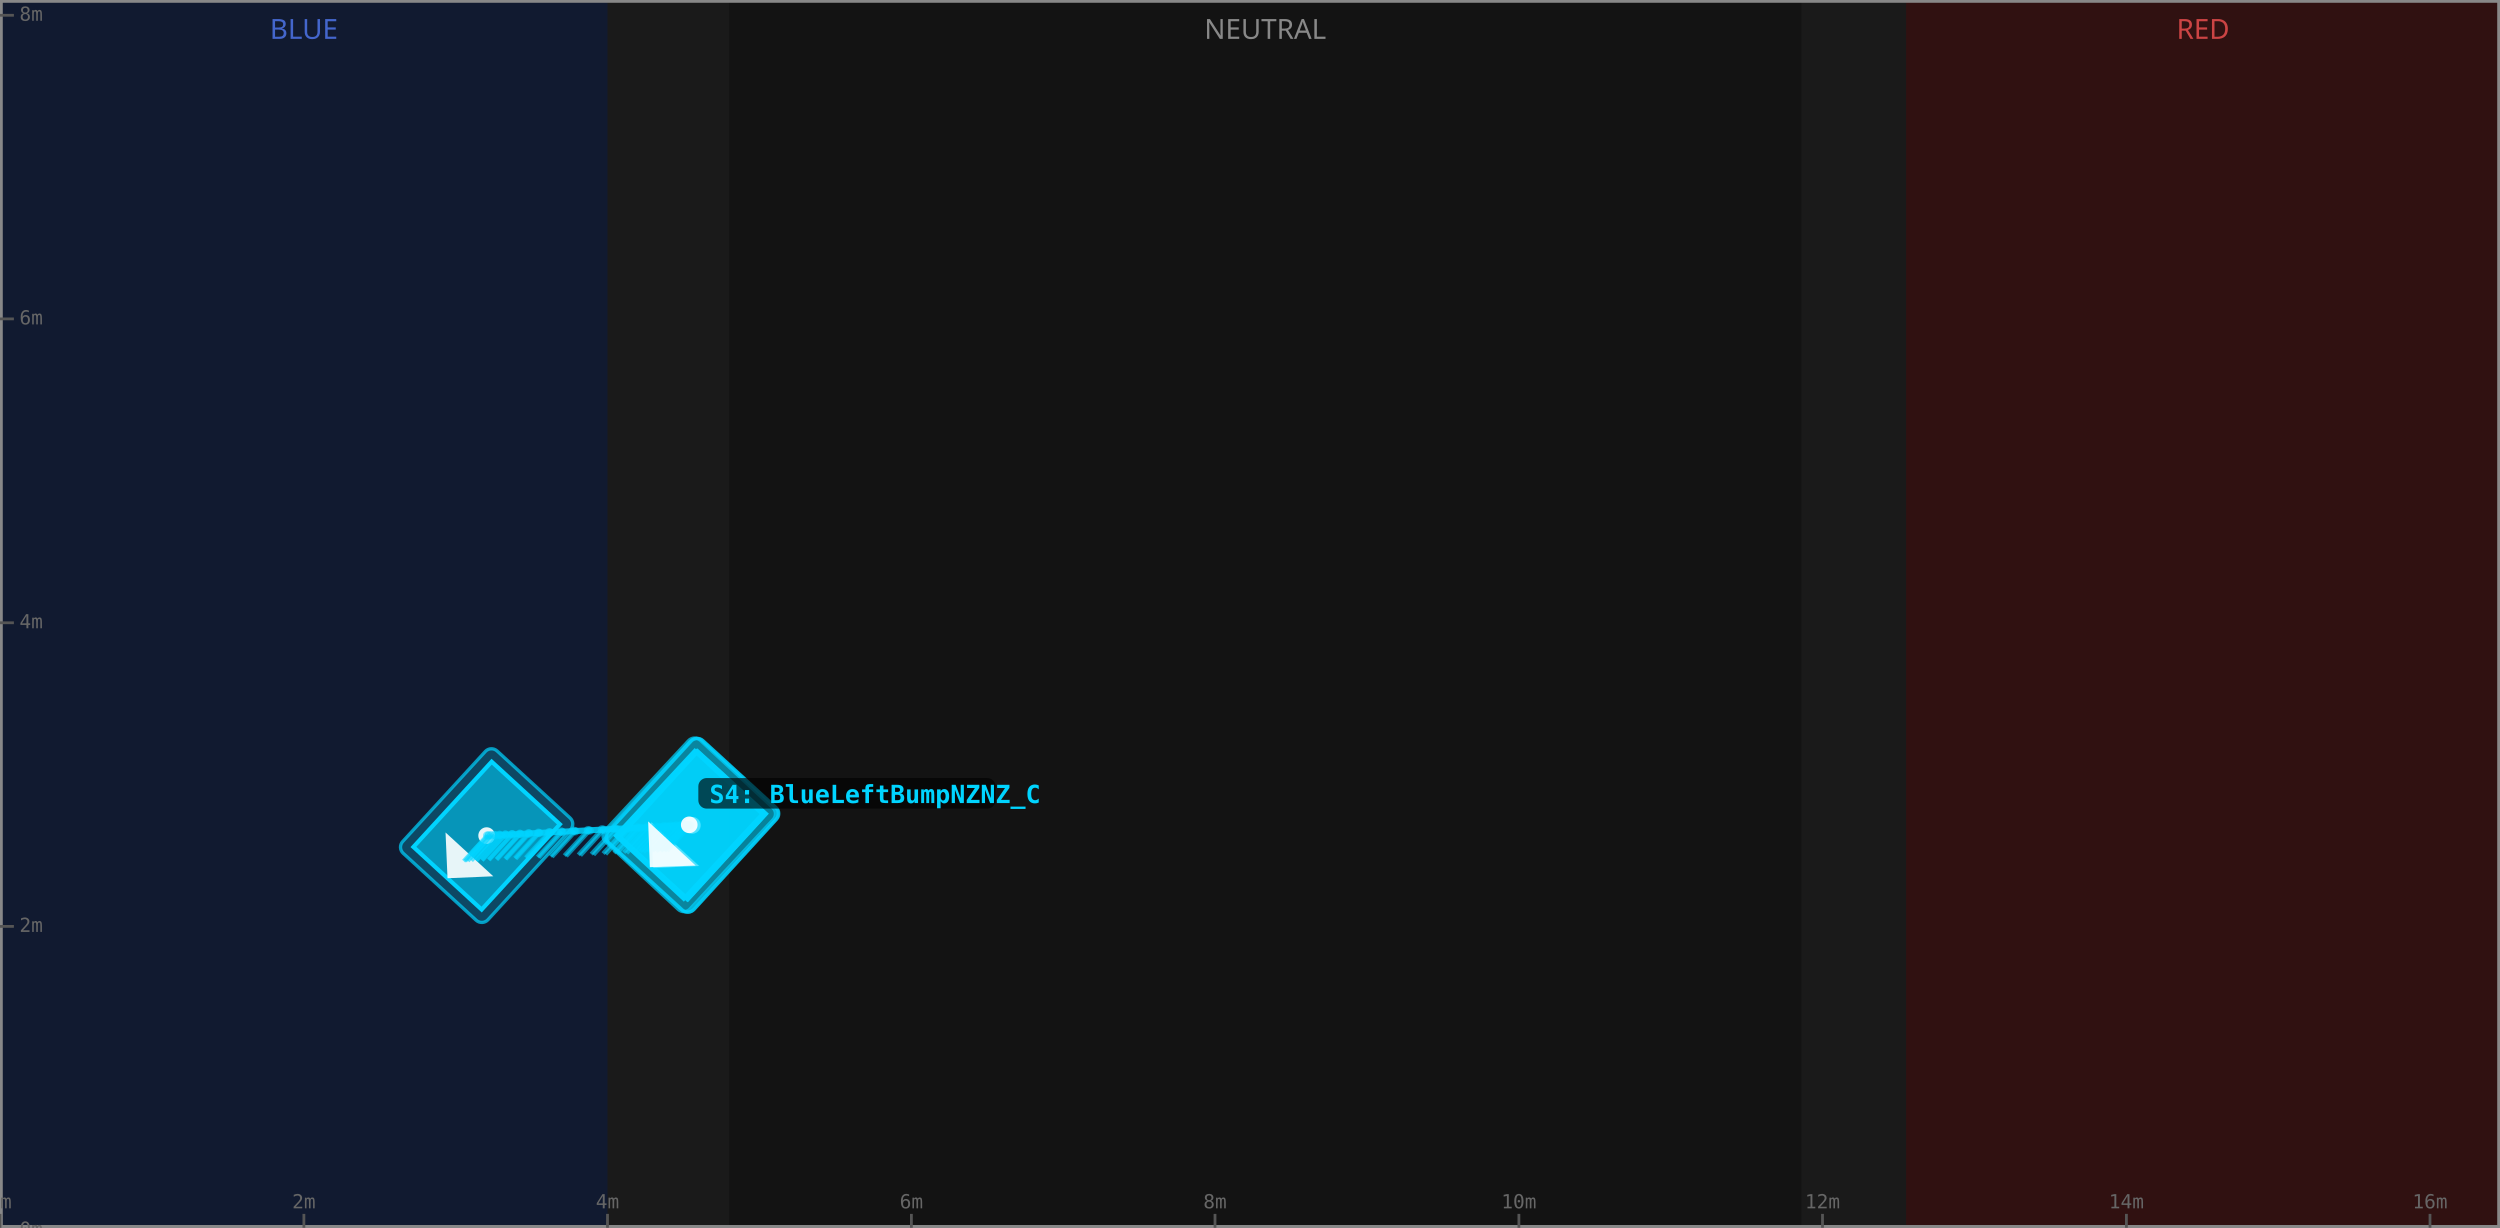
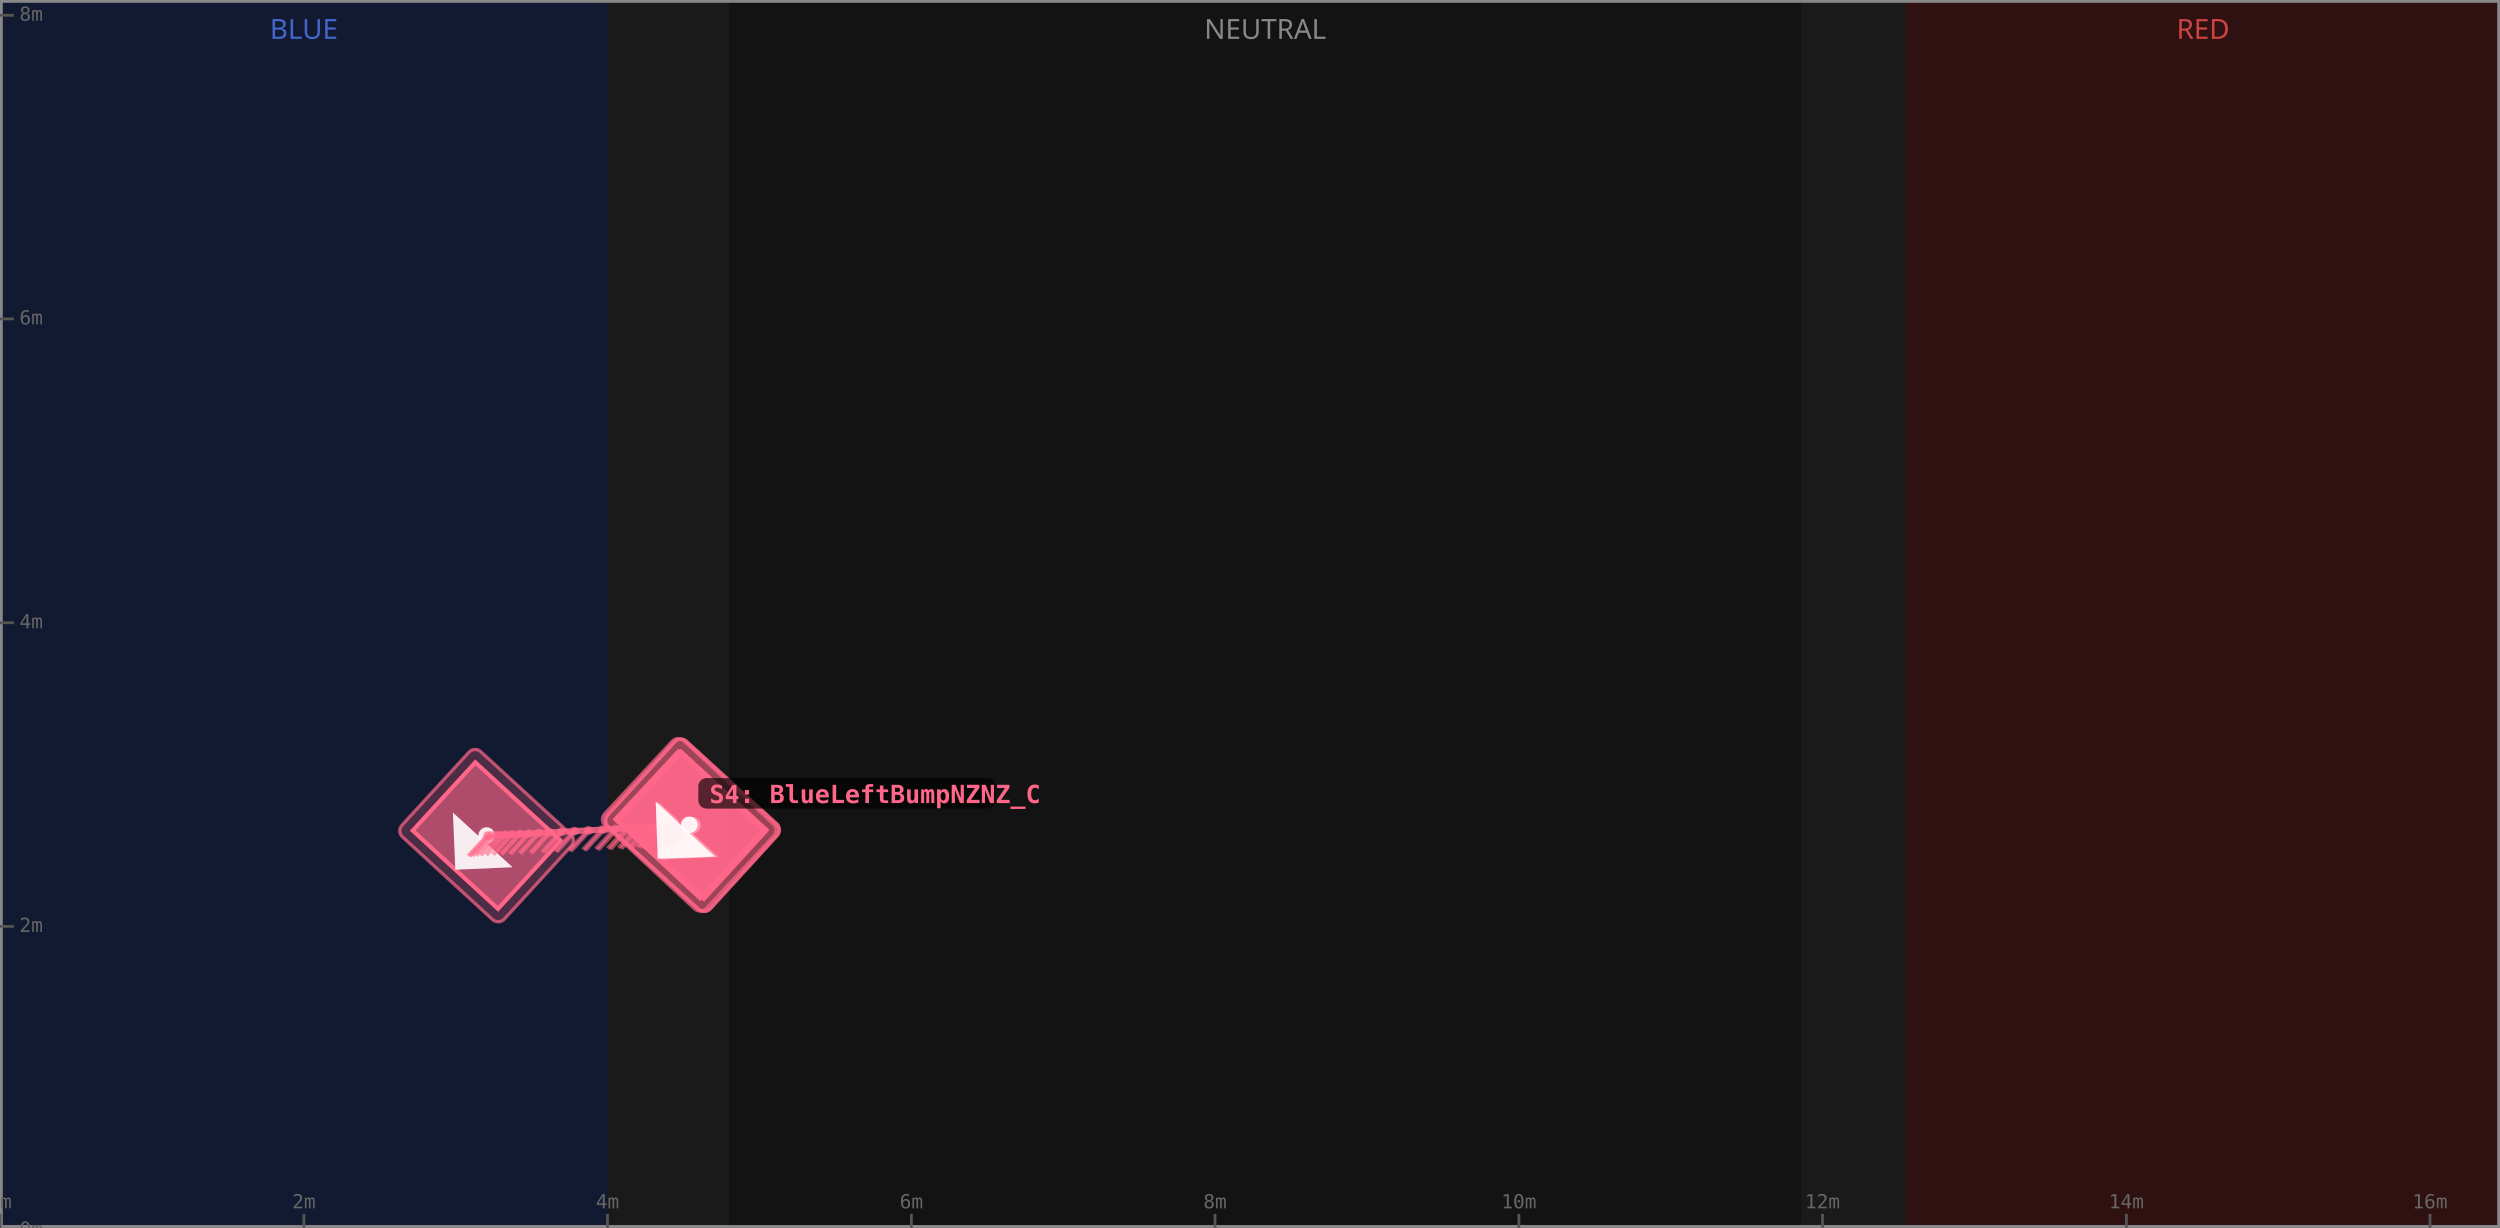
<svg xmlns="http://www.w3.org/2000/svg" width="900" height="442" viewBox="0 0 900 442">
  <rect x="0" y="0" width="900" height="442" fill="#1a1a1a" />
  <rect x="0" y="0" width="218.7" height="442" fill="#0d1a3a" fill-opacity="0.7" />
  <text x="109.4" y="14" text-anchor="middle" font-size="10" fill="#4466cc" font-family="sans-serif">BLUE</text>
  <rect x="262.5" y="0" width="386.0" height="442" fill="#111111" fill-opacity="0.7" />
  <text x="455.5" y="14" text-anchor="middle" font-size="10" fill="#888" font-family="sans-serif">NEUTRAL</text>
  <rect x="686.2" y="0" width="213.8" height="442" fill="#3a0d0d" fill-opacity="0.7" />
  <text x="793.1" y="14" text-anchor="middle" font-size="10" fill="#cc4444" font-family="sans-serif">RED</text>
  <rect x="0" y="0" width="900" height="442" fill="none" stroke="#888" stroke-width="2" />
  <line x1="0.0" y1="442" x2="0.0" y2="437" stroke="#555" stroke-width="1" />
  <text x="0.0" y="435" text-anchor="middle" font-size="7" fill="#666" font-family="monospace">0m</text>
  <line x1="109.4" y1="442" x2="109.4" y2="437" stroke="#555" stroke-width="1" />
  <text x="109.4" y="435" text-anchor="middle" font-size="7" fill="#666" font-family="monospace">2m</text>
  <line x1="218.7" y1="442" x2="218.7" y2="437" stroke="#555" stroke-width="1" />
  <text x="218.7" y="435" text-anchor="middle" font-size="7" fill="#666" font-family="monospace">4m</text>
  <line x1="328.1" y1="442" x2="328.1" y2="437" stroke="#555" stroke-width="1" />
  <text x="328.1" y="435" text-anchor="middle" font-size="7" fill="#666" font-family="monospace">6m</text>
  <line x1="437.4" y1="442" x2="437.4" y2="437" stroke="#555" stroke-width="1" />
  <text x="437.4" y="435" text-anchor="middle" font-size="7" fill="#666" font-family="monospace">8m</text>
  <line x1="546.8" y1="442" x2="546.8" y2="437" stroke="#555" stroke-width="1" />
  <text x="546.8" y="435" text-anchor="middle" font-size="7" fill="#666" font-family="monospace">10m</text>
  <line x1="656.1" y1="442" x2="656.1" y2="437" stroke="#555" stroke-width="1" />
  <text x="656.1" y="435" text-anchor="middle" font-size="7" fill="#666" font-family="monospace">12m</text>
  <line x1="765.5" y1="442" x2="765.5" y2="437" stroke="#555" stroke-width="1" />
  <text x="765.5" y="435" text-anchor="middle" font-size="7" fill="#666" font-family="monospace">14m</text>
  <line x1="874.8" y1="442" x2="874.8" y2="437" stroke="#555" stroke-width="1" />
  <text x="874.8" y="435" text-anchor="middle" font-size="7" fill="#666" font-family="monospace">16m</text>
  <line x1="0" y1="442.9" x2="5" y2="442.9" stroke="#555" stroke-width="1" />
  <text x="7" y="442.9" dominant-baseline="middle" font-size="7" fill="#666" font-family="monospace">0m</text>
  <line x1="0" y1="333.5" x2="5" y2="333.5" stroke="#555" stroke-width="1" />
  <text x="7" y="333.5" dominant-baseline="middle" font-size="7" fill="#666" font-family="monospace">2m</text>
  <line x1="0" y1="224.2" x2="5" y2="224.2" stroke="#555" stroke-width="1" />
  <text x="7" y="224.2" dominant-baseline="middle" font-size="7" fill="#666" font-family="monospace">4m</text>
  <line x1="0" y1="114.8" x2="5" y2="114.8" stroke="#555" stroke-width="1" />
  <text x="7" y="114.8" dominant-baseline="middle" font-size="7" fill="#666" font-family="monospace">6m</text>
  <line x1="0" y1="5.5" x2="5" y2="5.5" stroke="#555" stroke-width="1" />
  <text x="7" y="5.5" dominant-baseline="middle" font-size="7" fill="#666" font-family="monospace">8m</text>
-   <polyline points="249.36,297.10 249.17,297.11 248.61,297.14 247.66,297.19 246.34,297.26 244.63,297.35 242.55,297.45 240.09,297.58 237.25,297.72 234.04,297.89 230.44,298.07 226.47,298.28 222.12,298.50 217.39,298.74 212.28,299.00 207.17,299.26 202.44,299.50 198.09,299.72 194.12,299.91 190.52,300.09 187.30,300.25 184.47,300.39 182.01,300.51 179.92,300.61 178.22,300.69 176.89,300.75 175.95,300.79 175.38,300.81 175.19,300.82 175.38,300.80 175.93,300.76 176.86,300.71 178.17,300.63 179.84,300.54 181.89,300.43 184.31,300.29 187.10,300.14 190.26,299.97 193.80,299.78 197.71,299.58 201.99,299.35 206.64,299.10 211.66,298.84 216.68,298.57 221.33,298.33 225.61,298.11 229.52,297.90 233.06,297.72 236.22,297.56 239.01,297.41 241.43,297.28 243.48,297.18 245.15,297.09 246.46,297.02 247.39,296.98 247.95,296.95 248.13,296.94" fill="none" stroke="#00d4ff" stroke-width="2" stroke-opacity="0.85" stroke-linejoin="round" stroke-linecap="round" />
-   <g id="pose0" transform="translate(249.36,297.10) rotate(132.43)">
-     <rect x="-25.00" y="-20.83" width="50.00" height="41.66" rx="3" fill="#00d4ff" fill-opacity="0.25" stroke="#00d4ff" stroke-width="1.2" stroke-opacity="0.7" />
-     <rect x="-20.83" y="-16.67" width="41.66" height="33.33" fill="#00d4ff" fill-opacity="0.55" stroke="#00d4ff" stroke-width="1.5" />
-     <polygon points="20.83,0 9.17,11.67 9.17,-11.67" fill="#ffffff" fill-opacity="0.9" />
-     <circle cx="0" cy="0" r="3" fill="#ffffff" fill-opacity="0.9" />
-   </g>
-   <g id="pose1" transform="translate(249.17,297.11) rotate(132.43)">
-     <rect x="-25.00" y="-20.83" width="50.00" height="41.66" rx="3" fill="#00d4ff" fill-opacity="0.25" stroke="#00d4ff" stroke-width="1.2" stroke-opacity="0.7" />
-     <rect x="-20.83" y="-16.67" width="41.66" height="33.33" fill="#00d4ff" fill-opacity="0.55" stroke="#00d4ff" stroke-width="1.5" />
-     <polygon points="20.83,0 9.17,11.67 9.17,-11.67" fill="#ffffff" fill-opacity="0.9" />
-     <circle cx="0" cy="0" r="3" fill="#ffffff" fill-opacity="0.9" />
-   </g>
-   <g id="pose2" transform="translate(248.61,297.14) rotate(132.43)">
-     <line x1="0" y1="0" x2="12.50" y2="0" stroke="#00d4ff" stroke-width="1.5" stroke-opacity="0.6" />
-     <circle cx="0" cy="0" r="1.5" fill="#00d4ff" fill-opacity="0.5" />
-   </g>
-   <g id="pose3" transform="translate(247.66,297.19) rotate(132.43)">
-     <line x1="0" y1="0" x2="12.50" y2="0" stroke="#00d4ff" stroke-width="1.5" stroke-opacity="0.6" />
-     <circle cx="0" cy="0" r="1.5" fill="#00d4ff" fill-opacity="0.5" />
-   </g>
-   <g id="pose4" transform="translate(246.34,297.26) rotate(132.43)">
-     <line x1="0" y1="0" x2="12.50" y2="0" stroke="#00d4ff" stroke-width="1.5" stroke-opacity="0.6" />
-     <circle cx="0" cy="0" r="1.5" fill="#00d4ff" fill-opacity="0.5" />
-   </g>
-   <g id="pose5" transform="translate(244.63,297.35) rotate(132.43)">
-     <line x1="0" y1="0" x2="12.50" y2="0" stroke="#00d4ff" stroke-width="1.5" stroke-opacity="0.6" />
-     <circle cx="0" cy="0" r="1.5" fill="#00d4ff" fill-opacity="0.5" />
-   </g>
-   <g id="pose6" transform="translate(242.55,297.45) rotate(132.43)">
-     <line x1="0" y1="0" x2="12.50" y2="0" stroke="#00d4ff" stroke-width="1.5" stroke-opacity="0.6" />
-     <circle cx="0" cy="0" r="1.5" fill="#00d4ff" fill-opacity="0.5" />
-   </g>
-   <g id="pose7" transform="translate(240.09,297.58) rotate(132.43)">
-     <line x1="0" y1="0" x2="12.50" y2="0" stroke="#00d4ff" stroke-width="1.5" stroke-opacity="0.6" />
-     <circle cx="0" cy="0" r="1.5" fill="#00d4ff" fill-opacity="0.5" />
-   </g>
-   <g id="pose8" transform="translate(237.25,297.72) rotate(132.43)">
-     <line x1="0" y1="0" x2="12.50" y2="0" stroke="#00d4ff" stroke-width="1.5" stroke-opacity="0.6" />
-     <circle cx="0" cy="0" r="1.5" fill="#00d4ff" fill-opacity="0.5" />
-   </g>
-   <g id="pose9" transform="translate(234.04,297.89) rotate(132.43)">
-     <line x1="0" y1="0" x2="12.50" y2="0" stroke="#00d4ff" stroke-width="1.5" stroke-opacity="0.6" />
-     <circle cx="0" cy="0" r="1.5" fill="#00d4ff" fill-opacity="0.5" />
-   </g>
-   <g id="pose10" transform="translate(230.44,298.07) rotate(132.44)">
-     <line x1="0" y1="0" x2="12.50" y2="0" stroke="#00d4ff" stroke-width="1.5" stroke-opacity="0.6" />
-     <circle cx="0" cy="0" r="1.5" fill="#00d4ff" fill-opacity="0.5" />
-   </g>
-   <g id="pose11" transform="translate(226.47,298.28) rotate(132.44)">
-     <line x1="0" y1="0" x2="12.50" y2="0" stroke="#00d4ff" stroke-width="1.5" stroke-opacity="0.6" />
-     <circle cx="0" cy="0" r="1.5" fill="#00d4ff" fill-opacity="0.5" />
-   </g>
-   <g id="pose12" transform="translate(222.12,298.50) rotate(132.44)">
-     <line x1="0" y1="0" x2="12.50" y2="0" stroke="#00d4ff" stroke-width="1.5" stroke-opacity="0.6" />
-     <circle cx="0" cy="0" r="1.5" fill="#00d4ff" fill-opacity="0.5" />
-   </g>
-   <g id="pose13" transform="translate(217.39,298.74) rotate(132.45)">
-     <line x1="0" y1="0" x2="12.50" y2="0" stroke="#00d4ff" stroke-width="1.5" stroke-opacity="0.6" />
-     <circle cx="0" cy="0" r="1.5" fill="#00d4ff" fill-opacity="0.5" />
-   </g>
-   <g id="pose14" transform="translate(212.28,299.00) rotate(132.45)">
-     <line x1="0" y1="0" x2="12.50" y2="0" stroke="#00d4ff" stroke-width="1.5" stroke-opacity="0.6" />
-     <circle cx="0" cy="0" r="1.5" fill="#00d4ff" fill-opacity="0.5" />
-   </g>
-   <g id="pose15" transform="translate(207.17,299.26) rotate(132.46)">
-     <line x1="0" y1="0" x2="12.50" y2="0" stroke="#00d4ff" stroke-width="1.5" stroke-opacity="0.6" />
-     <circle cx="0" cy="0" r="1.5" fill="#00d4ff" fill-opacity="0.5" />
-   </g>
-   <g id="pose16" transform="translate(202.44,299.50) rotate(132.46)">
-     <line x1="0" y1="0" x2="12.50" y2="0" stroke="#00d4ff" stroke-width="1.5" stroke-opacity="0.6" />
-     <circle cx="0" cy="0" r="1.5" fill="#00d4ff" fill-opacity="0.5" />
-   </g>
-   <g id="pose17" transform="translate(198.09,299.72) rotate(132.46)">
-     <line x1="0" y1="0" x2="12.50" y2="0" stroke="#00d4ff" stroke-width="1.5" stroke-opacity="0.6" />
-     <circle cx="0" cy="0" r="1.5" fill="#00d4ff" fill-opacity="0.5" />
-   </g>
-   <g id="pose18" transform="translate(194.12,299.91) rotate(132.47)">
-     <line x1="0" y1="0" x2="12.50" y2="0" stroke="#00d4ff" stroke-width="1.5" stroke-opacity="0.6" />
-     <circle cx="0" cy="0" r="1.5" fill="#00d4ff" fill-opacity="0.5" />
-   </g>
-   <g id="pose19" transform="translate(190.52,300.09) rotate(132.47)">
-     <line x1="0" y1="0" x2="12.50" y2="0" stroke="#00d4ff" stroke-width="1.5" stroke-opacity="0.6" />
-     <circle cx="0" cy="0" r="1.5" fill="#00d4ff" fill-opacity="0.5" />
-   </g>
-   <g id="pose20" transform="translate(187.30,300.25) rotate(132.47)">
-     <line x1="0" y1="0" x2="12.50" y2="0" stroke="#00d4ff" stroke-width="1.5" stroke-opacity="0.6" />
-     <circle cx="0" cy="0" r="1.5" fill="#00d4ff" fill-opacity="0.5" />
-   </g>
-   <g id="pose21" transform="translate(184.47,300.39) rotate(132.48)">
-     <line x1="0" y1="0" x2="12.50" y2="0" stroke="#00d4ff" stroke-width="1.5" stroke-opacity="0.6" />
-     <circle cx="0" cy="0" r="1.5" fill="#00d4ff" fill-opacity="0.5" />
-   </g>
-   <g id="pose22" transform="translate(182.01,300.51) rotate(132.49)">
-     <line x1="0" y1="0" x2="12.50" y2="0" stroke="#00d4ff" stroke-width="1.5" stroke-opacity="0.6" />
-     <circle cx="0" cy="0" r="1.5" fill="#00d4ff" fill-opacity="0.5" />
-   </g>
-   <g id="pose23" transform="translate(179.92,300.61) rotate(132.49)">
-     <line x1="0" y1="0" x2="12.50" y2="0" stroke="#00d4ff" stroke-width="1.5" stroke-opacity="0.6" />
-     <circle cx="0" cy="0" r="1.5" fill="#00d4ff" fill-opacity="0.5" />
-   </g>
-   <g id="pose24" transform="translate(178.22,300.69) rotate(132.50)">
-     <line x1="0" y1="0" x2="12.50" y2="0" stroke="#00d4ff" stroke-width="1.5" stroke-opacity="0.6" />
-     <circle cx="0" cy="0" r="1.5" fill="#00d4ff" fill-opacity="0.5" />
-   </g>
-   <g id="pose25" transform="translate(176.89,300.75) rotate(132.51)">
-     <line x1="0" y1="0" x2="12.50" y2="0" stroke="#00d4ff" stroke-width="1.5" stroke-opacity="0.6" />
-     <circle cx="0" cy="0" r="1.5" fill="#00d4ff" fill-opacity="0.5" />
-   </g>
-   <g id="pose26" transform="translate(175.95,300.79) rotate(132.52)">
-     <line x1="0" y1="0" x2="12.50" y2="0" stroke="#00d4ff" stroke-width="1.5" stroke-opacity="0.6" />
-     <circle cx="0" cy="0" r="1.5" fill="#00d4ff" fill-opacity="0.5" />
-   </g>
-   <g id="pose27" transform="translate(175.38,300.81) rotate(132.53)">
-     <line x1="0" y1="0" x2="12.50" y2="0" stroke="#00d4ff" stroke-width="1.5" stroke-opacity="0.6" />
-     <circle cx="0" cy="0" r="1.5" fill="#00d4ff" fill-opacity="0.5" />
-   </g>
-   <g id="pose28" transform="translate(175.19,300.82) rotate(132.54)">
-     <rect x="-25.00" y="-20.83" width="50.00" height="41.66" rx="3" fill="#00d4ff" fill-opacity="0.25" stroke="#00d4ff" stroke-width="1.2" stroke-opacity="0.7" />
-     <rect x="-20.83" y="-16.67" width="41.66" height="33.33" fill="#00d4ff" fill-opacity="0.55" stroke="#00d4ff" stroke-width="1.5" />
-     <polygon points="20.83,0 9.17,11.67 9.17,-11.67" fill="#ffffff" fill-opacity="0.9" />
-     <circle cx="0" cy="0" r="3" fill="#ffffff" fill-opacity="0.9" />
-   </g>
-   <g id="pose29" transform="translate(175.38,300.80) rotate(132.55)">
-     <line x1="0" y1="0" x2="12.50" y2="0" stroke="#00d4ff" stroke-width="1.5" stroke-opacity="0.6" />
-     <circle cx="0" cy="0" r="1.5" fill="#00d4ff" fill-opacity="0.5" />
-   </g>
-   <g id="pose30" transform="translate(175.93,300.76) rotate(132.56)">
-     <line x1="0" y1="0" x2="12.50" y2="0" stroke="#00d4ff" stroke-width="1.5" stroke-opacity="0.6" />
-     <circle cx="0" cy="0" r="1.5" fill="#00d4ff" fill-opacity="0.5" />
-   </g>
-   <g id="pose31" transform="translate(176.86,300.71) rotate(132.58)">
-     <line x1="0" y1="0" x2="12.50" y2="0" stroke="#00d4ff" stroke-width="1.5" stroke-opacity="0.6" />
-     <circle cx="0" cy="0" r="1.5" fill="#00d4ff" fill-opacity="0.5" />
-   </g>
-   <g id="pose32" transform="translate(178.17,300.63) rotate(132.60)">
-     <line x1="0" y1="0" x2="12.50" y2="0" stroke="#00d4ff" stroke-width="1.5" stroke-opacity="0.6" />
-     <circle cx="0" cy="0" r="1.5" fill="#00d4ff" fill-opacity="0.5" />
-   </g>
-   <g id="pose33" transform="translate(179.84,300.54) rotate(132.61)">
-     <line x1="0" y1="0" x2="12.50" y2="0" stroke="#00d4ff" stroke-width="1.5" stroke-opacity="0.6" />
-     <circle cx="0" cy="0" r="1.5" fill="#00d4ff" fill-opacity="0.5" />
-   </g>
-   <g id="pose34" transform="translate(181.89,300.43) rotate(132.63)">
-     <line x1="0" y1="0" x2="12.50" y2="0" stroke="#00d4ff" stroke-width="1.5" stroke-opacity="0.6" />
-     <circle cx="0" cy="0" r="1.5" fill="#00d4ff" fill-opacity="0.5" />
-   </g>
-   <g id="pose35" transform="translate(184.31,300.29) rotate(132.65)">
-     <line x1="0" y1="0" x2="12.50" y2="0" stroke="#00d4ff" stroke-width="1.5" stroke-opacity="0.6" />
-     <circle cx="0" cy="0" r="1.5" fill="#00d4ff" fill-opacity="0.5" />
-   </g>
-   <g id="pose36" transform="translate(187.10,300.14) rotate(132.67)">
-     <line x1="0" y1="0" x2="12.50" y2="0" stroke="#00d4ff" stroke-width="1.5" stroke-opacity="0.6" />
-     <circle cx="0" cy="0" r="1.5" fill="#00d4ff" fill-opacity="0.5" />
-   </g>
-   <g id="pose37" transform="translate(190.26,299.97) rotate(132.68)">
-     <line x1="0" y1="0" x2="12.50" y2="0" stroke="#00d4ff" stroke-width="1.5" stroke-opacity="0.6" />
-     <circle cx="0" cy="0" r="1.5" fill="#00d4ff" fill-opacity="0.5" />
-   </g>
-   <g id="pose38" transform="translate(193.80,299.78) rotate(132.70)">
-     <line x1="0" y1="0" x2="12.50" y2="0" stroke="#00d4ff" stroke-width="1.5" stroke-opacity="0.6" />
-     <circle cx="0" cy="0" r="1.5" fill="#00d4ff" fill-opacity="0.5" />
-   </g>
-   <g id="pose39" transform="translate(197.71,299.58) rotate(132.72)">
-     <line x1="0" y1="0" x2="12.50" y2="0" stroke="#00d4ff" stroke-width="1.5" stroke-opacity="0.6" />
-     <circle cx="0" cy="0" r="1.5" fill="#00d4ff" fill-opacity="0.5" />
-   </g>
-   <g id="pose40" transform="translate(201.99,299.35) rotate(132.74)">
-     <line x1="0" y1="0" x2="12.50" y2="0" stroke="#00d4ff" stroke-width="1.5" stroke-opacity="0.6" />
-     <circle cx="0" cy="0" r="1.5" fill="#00d4ff" fill-opacity="0.5" />
-   </g>
-   <g id="pose41" transform="translate(206.64,299.10) rotate(132.76)">
-     <line x1="0" y1="0" x2="12.50" y2="0" stroke="#00d4ff" stroke-width="1.5" stroke-opacity="0.6" />
-     <circle cx="0" cy="0" r="1.5" fill="#00d4ff" fill-opacity="0.5" />
-   </g>
-   <g id="pose42" transform="translate(211.66,298.84) rotate(132.77)">
-     <line x1="0" y1="0" x2="12.50" y2="0" stroke="#00d4ff" stroke-width="1.5" stroke-opacity="0.6" />
-     <circle cx="0" cy="0" r="1.5" fill="#00d4ff" fill-opacity="0.5" />
-   </g>
-   <g id="pose43" transform="translate(216.68,298.57) rotate(132.79)">
-     <line x1="0" y1="0" x2="12.50" y2="0" stroke="#00d4ff" stroke-width="1.5" stroke-opacity="0.6" />
-     <circle cx="0" cy="0" r="1.5" fill="#00d4ff" fill-opacity="0.5" />
-   </g>
-   <g id="pose44" transform="translate(221.33,298.33) rotate(132.80)">
-     <line x1="0" y1="0" x2="12.50" y2="0" stroke="#00d4ff" stroke-width="1.5" stroke-opacity="0.6" />
-     <circle cx="0" cy="0" r="1.5" fill="#00d4ff" fill-opacity="0.5" />
-   </g>
-   <g id="pose45" transform="translate(225.61,298.11) rotate(132.82)">
-     <line x1="0" y1="0" x2="12.50" y2="0" stroke="#00d4ff" stroke-width="1.5" stroke-opacity="0.6" />
-     <circle cx="0" cy="0" r="1.5" fill="#00d4ff" fill-opacity="0.5" />
-   </g>
-   <g id="pose46" transform="translate(229.52,297.90) rotate(132.83)">
-     <line x1="0" y1="0" x2="12.50" y2="0" stroke="#00d4ff" stroke-width="1.5" stroke-opacity="0.6" />
-     <circle cx="0" cy="0" r="1.5" fill="#00d4ff" fill-opacity="0.5" />
-   </g>
-   <g id="pose47" transform="translate(233.06,297.72) rotate(132.85)">
-     <line x1="0" y1="0" x2="12.50" y2="0" stroke="#00d4ff" stroke-width="1.5" stroke-opacity="0.6" />
-     <circle cx="0" cy="0" r="1.5" fill="#00d4ff" fill-opacity="0.5" />
-   </g>
-   <g id="pose48" transform="translate(236.22,297.56) rotate(132.86)">
-     <line x1="0" y1="0" x2="12.50" y2="0" stroke="#00d4ff" stroke-width="1.5" stroke-opacity="0.6" />
-     <circle cx="0" cy="0" r="1.5" fill="#00d4ff" fill-opacity="0.5" />
-   </g>
-   <g id="pose49" transform="translate(239.01,297.41) rotate(132.87)">
-     <line x1="0" y1="0" x2="12.50" y2="0" stroke="#00d4ff" stroke-width="1.5" stroke-opacity="0.6" />
-     <circle cx="0" cy="0" r="1.5" fill="#00d4ff" fill-opacity="0.5" />
-   </g>
-   <g id="pose50" transform="translate(241.43,297.28) rotate(132.88)">
-     <line x1="0" y1="0" x2="12.50" y2="0" stroke="#00d4ff" stroke-width="1.5" stroke-opacity="0.6" />
-     <circle cx="0" cy="0" r="1.5" fill="#00d4ff" fill-opacity="0.5" />
-   </g>
-   <g id="pose51" transform="translate(243.48,297.18) rotate(132.90)">
-     <line x1="0" y1="0" x2="12.50" y2="0" stroke="#00d4ff" stroke-width="1.5" stroke-opacity="0.6" />
-     <circle cx="0" cy="0" r="1.5" fill="#00d4ff" fill-opacity="0.5" />
-   </g>
-   <g id="pose52" transform="translate(245.15,297.09) rotate(132.91)">
-     <line x1="0" y1="0" x2="12.50" y2="0" stroke="#00d4ff" stroke-width="1.5" stroke-opacity="0.6" />
-     <circle cx="0" cy="0" r="1.5" fill="#00d4ff" fill-opacity="0.5" />
-   </g>
-   <g id="pose53" transform="translate(246.46,297.02) rotate(132.91)">
-     <line x1="0" y1="0" x2="12.50" y2="0" stroke="#00d4ff" stroke-width="1.5" stroke-opacity="0.6" />
-     <circle cx="0" cy="0" r="1.5" fill="#00d4ff" fill-opacity="0.5" />
-   </g>
-   <g id="pose54" transform="translate(247.39,296.98) rotate(132.92)">
-     <line x1="0" y1="0" x2="12.50" y2="0" stroke="#00d4ff" stroke-width="1.5" stroke-opacity="0.6" />
-     <circle cx="0" cy="0" r="1.5" fill="#00d4ff" fill-opacity="0.5" />
-   </g>
-   <g id="pose55" transform="translate(247.95,296.95) rotate(132.93)">
-     <line x1="0" y1="0" x2="12.50" y2="0" stroke="#00d4ff" stroke-width="1.5" stroke-opacity="0.6" />
-     <circle cx="0" cy="0" r="1.5" fill="#00d4ff" fill-opacity="0.5" />
-   </g>
-   <g id="pose56" transform="translate(248.13,296.94) rotate(132.93)">
-     <rect x="-25.00" y="-20.83" width="50.00" height="41.66" rx="3" fill="#00d4ff" fill-opacity="0.25" stroke="#00d4ff" stroke-width="1.2" stroke-opacity="0.7" />
-     <rect x="-20.83" y="-16.67" width="41.66" height="33.33" fill="#00d4ff" fill-opacity="0.55" stroke="#00d4ff" stroke-width="1.5" />
-     <polygon points="20.83,0 9.17,11.67 9.17,-11.67" fill="#ffffff" fill-opacity="0.9" />
+   <polyline points="249.36,297.10 249.17,297.11 248.61,297.14 247.66,297.19 246.34,297.26 244.63,297.35 242.55,297.45 240.09,297.58 237.25,297.72 234.04,297.89 230.44,298.07 226.47,298.28 222.12,298.50 217.39,298.74 212.28,299.00 207.17,299.26 202.44,299.50 198.09,299.72 194.12,299.91 190.52,300.09 187.30,300.25 184.47,300.39 182.01,300.51 179.92,300.61 178.22,300.69 176.89,300.75 175.95,300.79 175.38,300.81 175.19,300.82 175.38,300.80 175.93,300.76 176.86,300.71 178.17,300.63 179.84,300.54 181.89,300.43 184.31,300.29 187.10,300.14 190.26,299.97 193.80,299.78 197.71,299.58 201.99,299.35 206.64,299.10 211.66,298.84 216.68,298.57 221.33,298.33 225.61,298.11 229.52,297.90 233.06,297.72 236.22,297.56 239.01,297.41 241.43,297.28 243.48,297.18 245.15,297.09 246.46,297.02 247.39,296.98 247.95,296.95 248.13,296.94" fill="none" stroke="#ff6688" stroke-width="2" stroke-opacity="0.85" stroke-linejoin="round" stroke-linecap="round" />
+   <g id="pose2000" transform="translate(249.36,297.10) rotate(132.43)">
+     <rect x="-20.83" y="-25.00" width="41.66" height="50.00" rx="3" fill="#ff6688" fill-opacity="0.25" stroke="#ff6688" stroke-width="1.2" stroke-opacity="0.7" />
+     <rect x="-16.67" y="-20.83" width="33.33" height="41.66" fill="#ff6688" fill-opacity="0.55" stroke="#ff6688" stroke-width="1.5" />
+     <polygon points="16.67,0 2.08,14.58 2.08,-14.58" fill="#ffffff" fill-opacity="0.9" />
+     <circle cx="0" cy="0" r="3" fill="#ffffff" fill-opacity="0.9" />
+   </g>
+   <g id="pose2001" transform="translate(249.17,297.11) rotate(132.43)">
+     <rect x="-20.83" y="-25.00" width="41.66" height="50.00" rx="3" fill="#ff6688" fill-opacity="0.25" stroke="#ff6688" stroke-width="1.2" stroke-opacity="0.7" />
+     <rect x="-16.67" y="-20.83" width="33.33" height="41.66" fill="#ff6688" fill-opacity="0.55" stroke="#ff6688" stroke-width="1.5" />
+     <polygon points="16.67,0 2.08,14.58 2.08,-14.58" fill="#ffffff" fill-opacity="0.9" />
+     <circle cx="0" cy="0" r="3" fill="#ffffff" fill-opacity="0.9" />
+   </g>
+   <g id="pose2002" transform="translate(248.61,297.14) rotate(132.43)">
+     <line x1="0" y1="0" x2="10.00" y2="0" stroke="#ff6688" stroke-width="1.5" stroke-opacity="0.6" />
+     <circle cx="0" cy="0" r="1.5" fill="#ff6688" fill-opacity="0.5" />
+   </g>
+   <g id="pose2003" transform="translate(247.66,297.19) rotate(132.43)">
+     <line x1="0" y1="0" x2="10.00" y2="0" stroke="#ff6688" stroke-width="1.5" stroke-opacity="0.6" />
+     <circle cx="0" cy="0" r="1.5" fill="#ff6688" fill-opacity="0.5" />
+   </g>
+   <g id="pose2004" transform="translate(246.34,297.26) rotate(132.43)">
+     <line x1="0" y1="0" x2="10.00" y2="0" stroke="#ff6688" stroke-width="1.5" stroke-opacity="0.6" />
+     <circle cx="0" cy="0" r="1.5" fill="#ff6688" fill-opacity="0.5" />
+   </g>
+   <g id="pose2005" transform="translate(244.63,297.35) rotate(132.43)">
+     <line x1="0" y1="0" x2="10.00" y2="0" stroke="#ff6688" stroke-width="1.5" stroke-opacity="0.6" />
+     <circle cx="0" cy="0" r="1.5" fill="#ff6688" fill-opacity="0.5" />
+   </g>
+   <g id="pose2006" transform="translate(242.55,297.45) rotate(132.43)">
+     <line x1="0" y1="0" x2="10.00" y2="0" stroke="#ff6688" stroke-width="1.5" stroke-opacity="0.6" />
+     <circle cx="0" cy="0" r="1.5" fill="#ff6688" fill-opacity="0.5" />
+   </g>
+   <g id="pose2007" transform="translate(240.09,297.58) rotate(132.43)">
+     <line x1="0" y1="0" x2="10.00" y2="0" stroke="#ff6688" stroke-width="1.5" stroke-opacity="0.6" />
+     <circle cx="0" cy="0" r="1.5" fill="#ff6688" fill-opacity="0.5" />
+   </g>
+   <g id="pose2008" transform="translate(237.25,297.72) rotate(132.43)">
+     <line x1="0" y1="0" x2="10.00" y2="0" stroke="#ff6688" stroke-width="1.5" stroke-opacity="0.6" />
+     <circle cx="0" cy="0" r="1.5" fill="#ff6688" fill-opacity="0.5" />
+   </g>
+   <g id="pose2009" transform="translate(234.04,297.89) rotate(132.43)">
+     <line x1="0" y1="0" x2="10.00" y2="0" stroke="#ff6688" stroke-width="1.5" stroke-opacity="0.6" />
+     <circle cx="0" cy="0" r="1.5" fill="#ff6688" fill-opacity="0.5" />
+   </g>
+   <g id="pose2010" transform="translate(230.44,298.07) rotate(132.44)">
+     <line x1="0" y1="0" x2="10.00" y2="0" stroke="#ff6688" stroke-width="1.5" stroke-opacity="0.6" />
+     <circle cx="0" cy="0" r="1.5" fill="#ff6688" fill-opacity="0.5" />
+   </g>
+   <g id="pose2011" transform="translate(226.47,298.28) rotate(132.44)">
+     <line x1="0" y1="0" x2="10.00" y2="0" stroke="#ff6688" stroke-width="1.5" stroke-opacity="0.6" />
+     <circle cx="0" cy="0" r="1.5" fill="#ff6688" fill-opacity="0.5" />
+   </g>
+   <g id="pose2012" transform="translate(222.12,298.50) rotate(132.44)">
+     <line x1="0" y1="0" x2="10.00" y2="0" stroke="#ff6688" stroke-width="1.5" stroke-opacity="0.6" />
+     <circle cx="0" cy="0" r="1.5" fill="#ff6688" fill-opacity="0.5" />
+   </g>
+   <g id="pose2013" transform="translate(217.39,298.74) rotate(132.45)">
+     <line x1="0" y1="0" x2="10.00" y2="0" stroke="#ff6688" stroke-width="1.5" stroke-opacity="0.6" />
+     <circle cx="0" cy="0" r="1.5" fill="#ff6688" fill-opacity="0.5" />
+   </g>
+   <g id="pose2014" transform="translate(212.28,299.00) rotate(132.45)">
+     <line x1="0" y1="0" x2="10.00" y2="0" stroke="#ff6688" stroke-width="1.5" stroke-opacity="0.6" />
+     <circle cx="0" cy="0" r="1.5" fill="#ff6688" fill-opacity="0.5" />
+   </g>
+   <g id="pose2015" transform="translate(207.17,299.26) rotate(132.46)">
+     <line x1="0" y1="0" x2="10.00" y2="0" stroke="#ff6688" stroke-width="1.5" stroke-opacity="0.6" />
+     <circle cx="0" cy="0" r="1.5" fill="#ff6688" fill-opacity="0.5" />
+   </g>
+   <g id="pose2016" transform="translate(202.44,299.50) rotate(132.46)">
+     <line x1="0" y1="0" x2="10.00" y2="0" stroke="#ff6688" stroke-width="1.5" stroke-opacity="0.6" />
+     <circle cx="0" cy="0" r="1.5" fill="#ff6688" fill-opacity="0.5" />
+   </g>
+   <g id="pose2017" transform="translate(198.09,299.72) rotate(132.46)">
+     <line x1="0" y1="0" x2="10.00" y2="0" stroke="#ff6688" stroke-width="1.5" stroke-opacity="0.6" />
+     <circle cx="0" cy="0" r="1.5" fill="#ff6688" fill-opacity="0.5" />
+   </g>
+   <g id="pose2018" transform="translate(194.12,299.91) rotate(132.47)">
+     <line x1="0" y1="0" x2="10.00" y2="0" stroke="#ff6688" stroke-width="1.5" stroke-opacity="0.6" />
+     <circle cx="0" cy="0" r="1.5" fill="#ff6688" fill-opacity="0.5" />
+   </g>
+   <g id="pose2019" transform="translate(190.52,300.09) rotate(132.47)">
+     <line x1="0" y1="0" x2="10.00" y2="0" stroke="#ff6688" stroke-width="1.5" stroke-opacity="0.6" />
+     <circle cx="0" cy="0" r="1.5" fill="#ff6688" fill-opacity="0.5" />
+   </g>
+   <g id="pose2020" transform="translate(187.30,300.25) rotate(132.47)">
+     <line x1="0" y1="0" x2="10.00" y2="0" stroke="#ff6688" stroke-width="1.5" stroke-opacity="0.6" />
+     <circle cx="0" cy="0" r="1.5" fill="#ff6688" fill-opacity="0.5" />
+   </g>
+   <g id="pose2021" transform="translate(184.47,300.39) rotate(132.48)">
+     <line x1="0" y1="0" x2="10.00" y2="0" stroke="#ff6688" stroke-width="1.5" stroke-opacity="0.6" />
+     <circle cx="0" cy="0" r="1.5" fill="#ff6688" fill-opacity="0.5" />
+   </g>
+   <g id="pose2022" transform="translate(182.01,300.51) rotate(132.49)">
+     <line x1="0" y1="0" x2="10.00" y2="0" stroke="#ff6688" stroke-width="1.5" stroke-opacity="0.6" />
+     <circle cx="0" cy="0" r="1.5" fill="#ff6688" fill-opacity="0.5" />
+   </g>
+   <g id="pose2023" transform="translate(179.92,300.61) rotate(132.49)">
+     <line x1="0" y1="0" x2="10.00" y2="0" stroke="#ff6688" stroke-width="1.5" stroke-opacity="0.6" />
+     <circle cx="0" cy="0" r="1.5" fill="#ff6688" fill-opacity="0.5" />
+   </g>
+   <g id="pose2024" transform="translate(178.22,300.69) rotate(132.50)">
+     <line x1="0" y1="0" x2="10.00" y2="0" stroke="#ff6688" stroke-width="1.5" stroke-opacity="0.6" />
+     <circle cx="0" cy="0" r="1.5" fill="#ff6688" fill-opacity="0.5" />
+   </g>
+   <g id="pose2025" transform="translate(176.89,300.75) rotate(132.51)">
+     <line x1="0" y1="0" x2="10.00" y2="0" stroke="#ff6688" stroke-width="1.5" stroke-opacity="0.6" />
+     <circle cx="0" cy="0" r="1.5" fill="#ff6688" fill-opacity="0.5" />
+   </g>
+   <g id="pose2026" transform="translate(175.95,300.79) rotate(132.52)">
+     <line x1="0" y1="0" x2="10.00" y2="0" stroke="#ff6688" stroke-width="1.5" stroke-opacity="0.6" />
+     <circle cx="0" cy="0" r="1.5" fill="#ff6688" fill-opacity="0.5" />
+   </g>
+   <g id="pose2027" transform="translate(175.38,300.81) rotate(132.53)">
+     <line x1="0" y1="0" x2="10.00" y2="0" stroke="#ff6688" stroke-width="1.5" stroke-opacity="0.6" />
+     <circle cx="0" cy="0" r="1.5" fill="#ff6688" fill-opacity="0.5" />
+   </g>
+   <g id="pose2028" transform="translate(175.19,300.82) rotate(132.54)">
+     <rect x="-20.83" y="-25.00" width="41.66" height="50.00" rx="3" fill="#ff6688" fill-opacity="0.25" stroke="#ff6688" stroke-width="1.2" stroke-opacity="0.7" />
+     <rect x="-16.67" y="-20.83" width="33.33" height="41.66" fill="#ff6688" fill-opacity="0.55" stroke="#ff6688" stroke-width="1.5" />
+     <polygon points="16.67,0 2.08,14.58 2.08,-14.58" fill="#ffffff" fill-opacity="0.9" />
+     <circle cx="0" cy="0" r="3" fill="#ffffff" fill-opacity="0.9" />
+   </g>
+   <g id="pose2029" transform="translate(175.38,300.80) rotate(132.55)">
+     <line x1="0" y1="0" x2="10.00" y2="0" stroke="#ff6688" stroke-width="1.5" stroke-opacity="0.6" />
+     <circle cx="0" cy="0" r="1.5" fill="#ff6688" fill-opacity="0.5" />
+   </g>
+   <g id="pose2030" transform="translate(175.93,300.76) rotate(132.56)">
+     <line x1="0" y1="0" x2="10.00" y2="0" stroke="#ff6688" stroke-width="1.5" stroke-opacity="0.6" />
+     <circle cx="0" cy="0" r="1.5" fill="#ff6688" fill-opacity="0.5" />
+   </g>
+   <g id="pose2031" transform="translate(176.86,300.71) rotate(132.58)">
+     <line x1="0" y1="0" x2="10.00" y2="0" stroke="#ff6688" stroke-width="1.5" stroke-opacity="0.6" />
+     <circle cx="0" cy="0" r="1.5" fill="#ff6688" fill-opacity="0.5" />
+   </g>
+   <g id="pose2032" transform="translate(178.17,300.63) rotate(132.60)">
+     <line x1="0" y1="0" x2="10.00" y2="0" stroke="#ff6688" stroke-width="1.5" stroke-opacity="0.6" />
+     <circle cx="0" cy="0" r="1.5" fill="#ff6688" fill-opacity="0.5" />
+   </g>
+   <g id="pose2033" transform="translate(179.84,300.54) rotate(132.61)">
+     <line x1="0" y1="0" x2="10.00" y2="0" stroke="#ff6688" stroke-width="1.5" stroke-opacity="0.6" />
+     <circle cx="0" cy="0" r="1.5" fill="#ff6688" fill-opacity="0.5" />
+   </g>
+   <g id="pose2034" transform="translate(181.89,300.43) rotate(132.63)">
+     <line x1="0" y1="0" x2="10.00" y2="0" stroke="#ff6688" stroke-width="1.5" stroke-opacity="0.6" />
+     <circle cx="0" cy="0" r="1.5" fill="#ff6688" fill-opacity="0.5" />
+   </g>
+   <g id="pose2035" transform="translate(184.31,300.29) rotate(132.65)">
+     <line x1="0" y1="0" x2="10.00" y2="0" stroke="#ff6688" stroke-width="1.5" stroke-opacity="0.6" />
+     <circle cx="0" cy="0" r="1.5" fill="#ff6688" fill-opacity="0.5" />
+   </g>
+   <g id="pose2036" transform="translate(187.10,300.14) rotate(132.67)">
+     <line x1="0" y1="0" x2="10.00" y2="0" stroke="#ff6688" stroke-width="1.5" stroke-opacity="0.6" />
+     <circle cx="0" cy="0" r="1.5" fill="#ff6688" fill-opacity="0.5" />
+   </g>
+   <g id="pose2037" transform="translate(190.26,299.97) rotate(132.68)">
+     <line x1="0" y1="0" x2="10.00" y2="0" stroke="#ff6688" stroke-width="1.5" stroke-opacity="0.6" />
+     <circle cx="0" cy="0" r="1.5" fill="#ff6688" fill-opacity="0.5" />
+   </g>
+   <g id="pose2038" transform="translate(193.80,299.78) rotate(132.70)">
+     <line x1="0" y1="0" x2="10.00" y2="0" stroke="#ff6688" stroke-width="1.5" stroke-opacity="0.6" />
+     <circle cx="0" cy="0" r="1.5" fill="#ff6688" fill-opacity="0.5" />
+   </g>
+   <g id="pose2039" transform="translate(197.71,299.58) rotate(132.72)">
+     <line x1="0" y1="0" x2="10.00" y2="0" stroke="#ff6688" stroke-width="1.5" stroke-opacity="0.6" />
+     <circle cx="0" cy="0" r="1.5" fill="#ff6688" fill-opacity="0.5" />
+   </g>
+   <g id="pose2040" transform="translate(201.99,299.35) rotate(132.74)">
+     <line x1="0" y1="0" x2="10.00" y2="0" stroke="#ff6688" stroke-width="1.5" stroke-opacity="0.6" />
+     <circle cx="0" cy="0" r="1.5" fill="#ff6688" fill-opacity="0.5" />
+   </g>
+   <g id="pose2041" transform="translate(206.64,299.10) rotate(132.76)">
+     <line x1="0" y1="0" x2="10.00" y2="0" stroke="#ff6688" stroke-width="1.5" stroke-opacity="0.6" />
+     <circle cx="0" cy="0" r="1.5" fill="#ff6688" fill-opacity="0.5" />
+   </g>
+   <g id="pose2042" transform="translate(211.66,298.84) rotate(132.77)">
+     <line x1="0" y1="0" x2="10.00" y2="0" stroke="#ff6688" stroke-width="1.5" stroke-opacity="0.6" />
+     <circle cx="0" cy="0" r="1.5" fill="#ff6688" fill-opacity="0.5" />
+   </g>
+   <g id="pose2043" transform="translate(216.68,298.57) rotate(132.79)">
+     <line x1="0" y1="0" x2="10.00" y2="0" stroke="#ff6688" stroke-width="1.5" stroke-opacity="0.6" />
+     <circle cx="0" cy="0" r="1.5" fill="#ff6688" fill-opacity="0.5" />
+   </g>
+   <g id="pose2044" transform="translate(221.33,298.33) rotate(132.80)">
+     <line x1="0" y1="0" x2="10.00" y2="0" stroke="#ff6688" stroke-width="1.5" stroke-opacity="0.6" />
+     <circle cx="0" cy="0" r="1.5" fill="#ff6688" fill-opacity="0.5" />
+   </g>
+   <g id="pose2045" transform="translate(225.61,298.11) rotate(132.82)">
+     <line x1="0" y1="0" x2="10.00" y2="0" stroke="#ff6688" stroke-width="1.5" stroke-opacity="0.6" />
+     <circle cx="0" cy="0" r="1.5" fill="#ff6688" fill-opacity="0.5" />
+   </g>
+   <g id="pose2046" transform="translate(229.52,297.90) rotate(132.83)">
+     <line x1="0" y1="0" x2="10.00" y2="0" stroke="#ff6688" stroke-width="1.5" stroke-opacity="0.6" />
+     <circle cx="0" cy="0" r="1.5" fill="#ff6688" fill-opacity="0.5" />
+   </g>
+   <g id="pose2047" transform="translate(233.06,297.72) rotate(132.85)">
+     <line x1="0" y1="0" x2="10.00" y2="0" stroke="#ff6688" stroke-width="1.5" stroke-opacity="0.6" />
+     <circle cx="0" cy="0" r="1.5" fill="#ff6688" fill-opacity="0.5" />
+   </g>
+   <g id="pose2048" transform="translate(236.22,297.56) rotate(132.86)">
+     <line x1="0" y1="0" x2="10.00" y2="0" stroke="#ff6688" stroke-width="1.5" stroke-opacity="0.6" />
+     <circle cx="0" cy="0" r="1.5" fill="#ff6688" fill-opacity="0.5" />
+   </g>
+   <g id="pose2049" transform="translate(239.01,297.41) rotate(132.87)">
+     <line x1="0" y1="0" x2="10.00" y2="0" stroke="#ff6688" stroke-width="1.5" stroke-opacity="0.6" />
+     <circle cx="0" cy="0" r="1.5" fill="#ff6688" fill-opacity="0.5" />
+   </g>
+   <g id="pose2050" transform="translate(241.43,297.28) rotate(132.88)">
+     <line x1="0" y1="0" x2="10.00" y2="0" stroke="#ff6688" stroke-width="1.5" stroke-opacity="0.6" />
+     <circle cx="0" cy="0" r="1.5" fill="#ff6688" fill-opacity="0.5" />
+   </g>
+   <g id="pose2051" transform="translate(243.48,297.18) rotate(132.90)">
+     <line x1="0" y1="0" x2="10.00" y2="0" stroke="#ff6688" stroke-width="1.5" stroke-opacity="0.6" />
+     <circle cx="0" cy="0" r="1.5" fill="#ff6688" fill-opacity="0.5" />
+   </g>
+   <g id="pose2052" transform="translate(245.15,297.09) rotate(132.91)">
+     <line x1="0" y1="0" x2="10.00" y2="0" stroke="#ff6688" stroke-width="1.5" stroke-opacity="0.6" />
+     <circle cx="0" cy="0" r="1.5" fill="#ff6688" fill-opacity="0.5" />
+   </g>
+   <g id="pose2053" transform="translate(246.46,297.02) rotate(132.91)">
+     <line x1="0" y1="0" x2="10.00" y2="0" stroke="#ff6688" stroke-width="1.5" stroke-opacity="0.6" />
+     <circle cx="0" cy="0" r="1.5" fill="#ff6688" fill-opacity="0.5" />
+   </g>
+   <g id="pose2054" transform="translate(247.39,296.98) rotate(132.92)">
+     <line x1="0" y1="0" x2="10.00" y2="0" stroke="#ff6688" stroke-width="1.5" stroke-opacity="0.6" />
+     <circle cx="0" cy="0" r="1.5" fill="#ff6688" fill-opacity="0.5" />
+   </g>
+   <g id="pose2055" transform="translate(247.95,296.95) rotate(132.93)">
+     <line x1="0" y1="0" x2="10.00" y2="0" stroke="#ff6688" stroke-width="1.5" stroke-opacity="0.6" />
+     <circle cx="0" cy="0" r="1.5" fill="#ff6688" fill-opacity="0.5" />
+   </g>
+   <g id="pose2056" transform="translate(248.13,296.94) rotate(132.93)">
+     <rect x="-20.83" y="-25.00" width="41.66" height="50.00" rx="3" fill="#ff6688" fill-opacity="0.25" stroke="#ff6688" stroke-width="1.2" stroke-opacity="0.7" />
+     <rect x="-16.67" y="-20.83" width="33.33" height="41.66" fill="#ff6688" fill-opacity="0.55" stroke="#ff6688" stroke-width="1.5" />
+     <polygon points="16.67,0 2.08,14.58 2.08,-14.58" fill="#ffffff" fill-opacity="0.9" />
    <circle cx="0" cy="0" r="3" fill="#ffffff" fill-opacity="0.9" />
  </g>
  <rect x="251.4" y="280.1" width="107.0" height="11" rx="3" fill="#000000" fill-opacity="0.65" />
-   <text x="255.4" y="289.1" font-size="9" fill="#00d4ff" font-family="monospace" font-weight="bold">S4: BlueLeftBumpNZNZ_C</text>
+   <text x="255.4" y="289.1" font-size="9" fill="#ff6688" font-family="monospace" font-weight="bold">S4: BlueLeftBumpNZNZ_C</text>
</svg>
